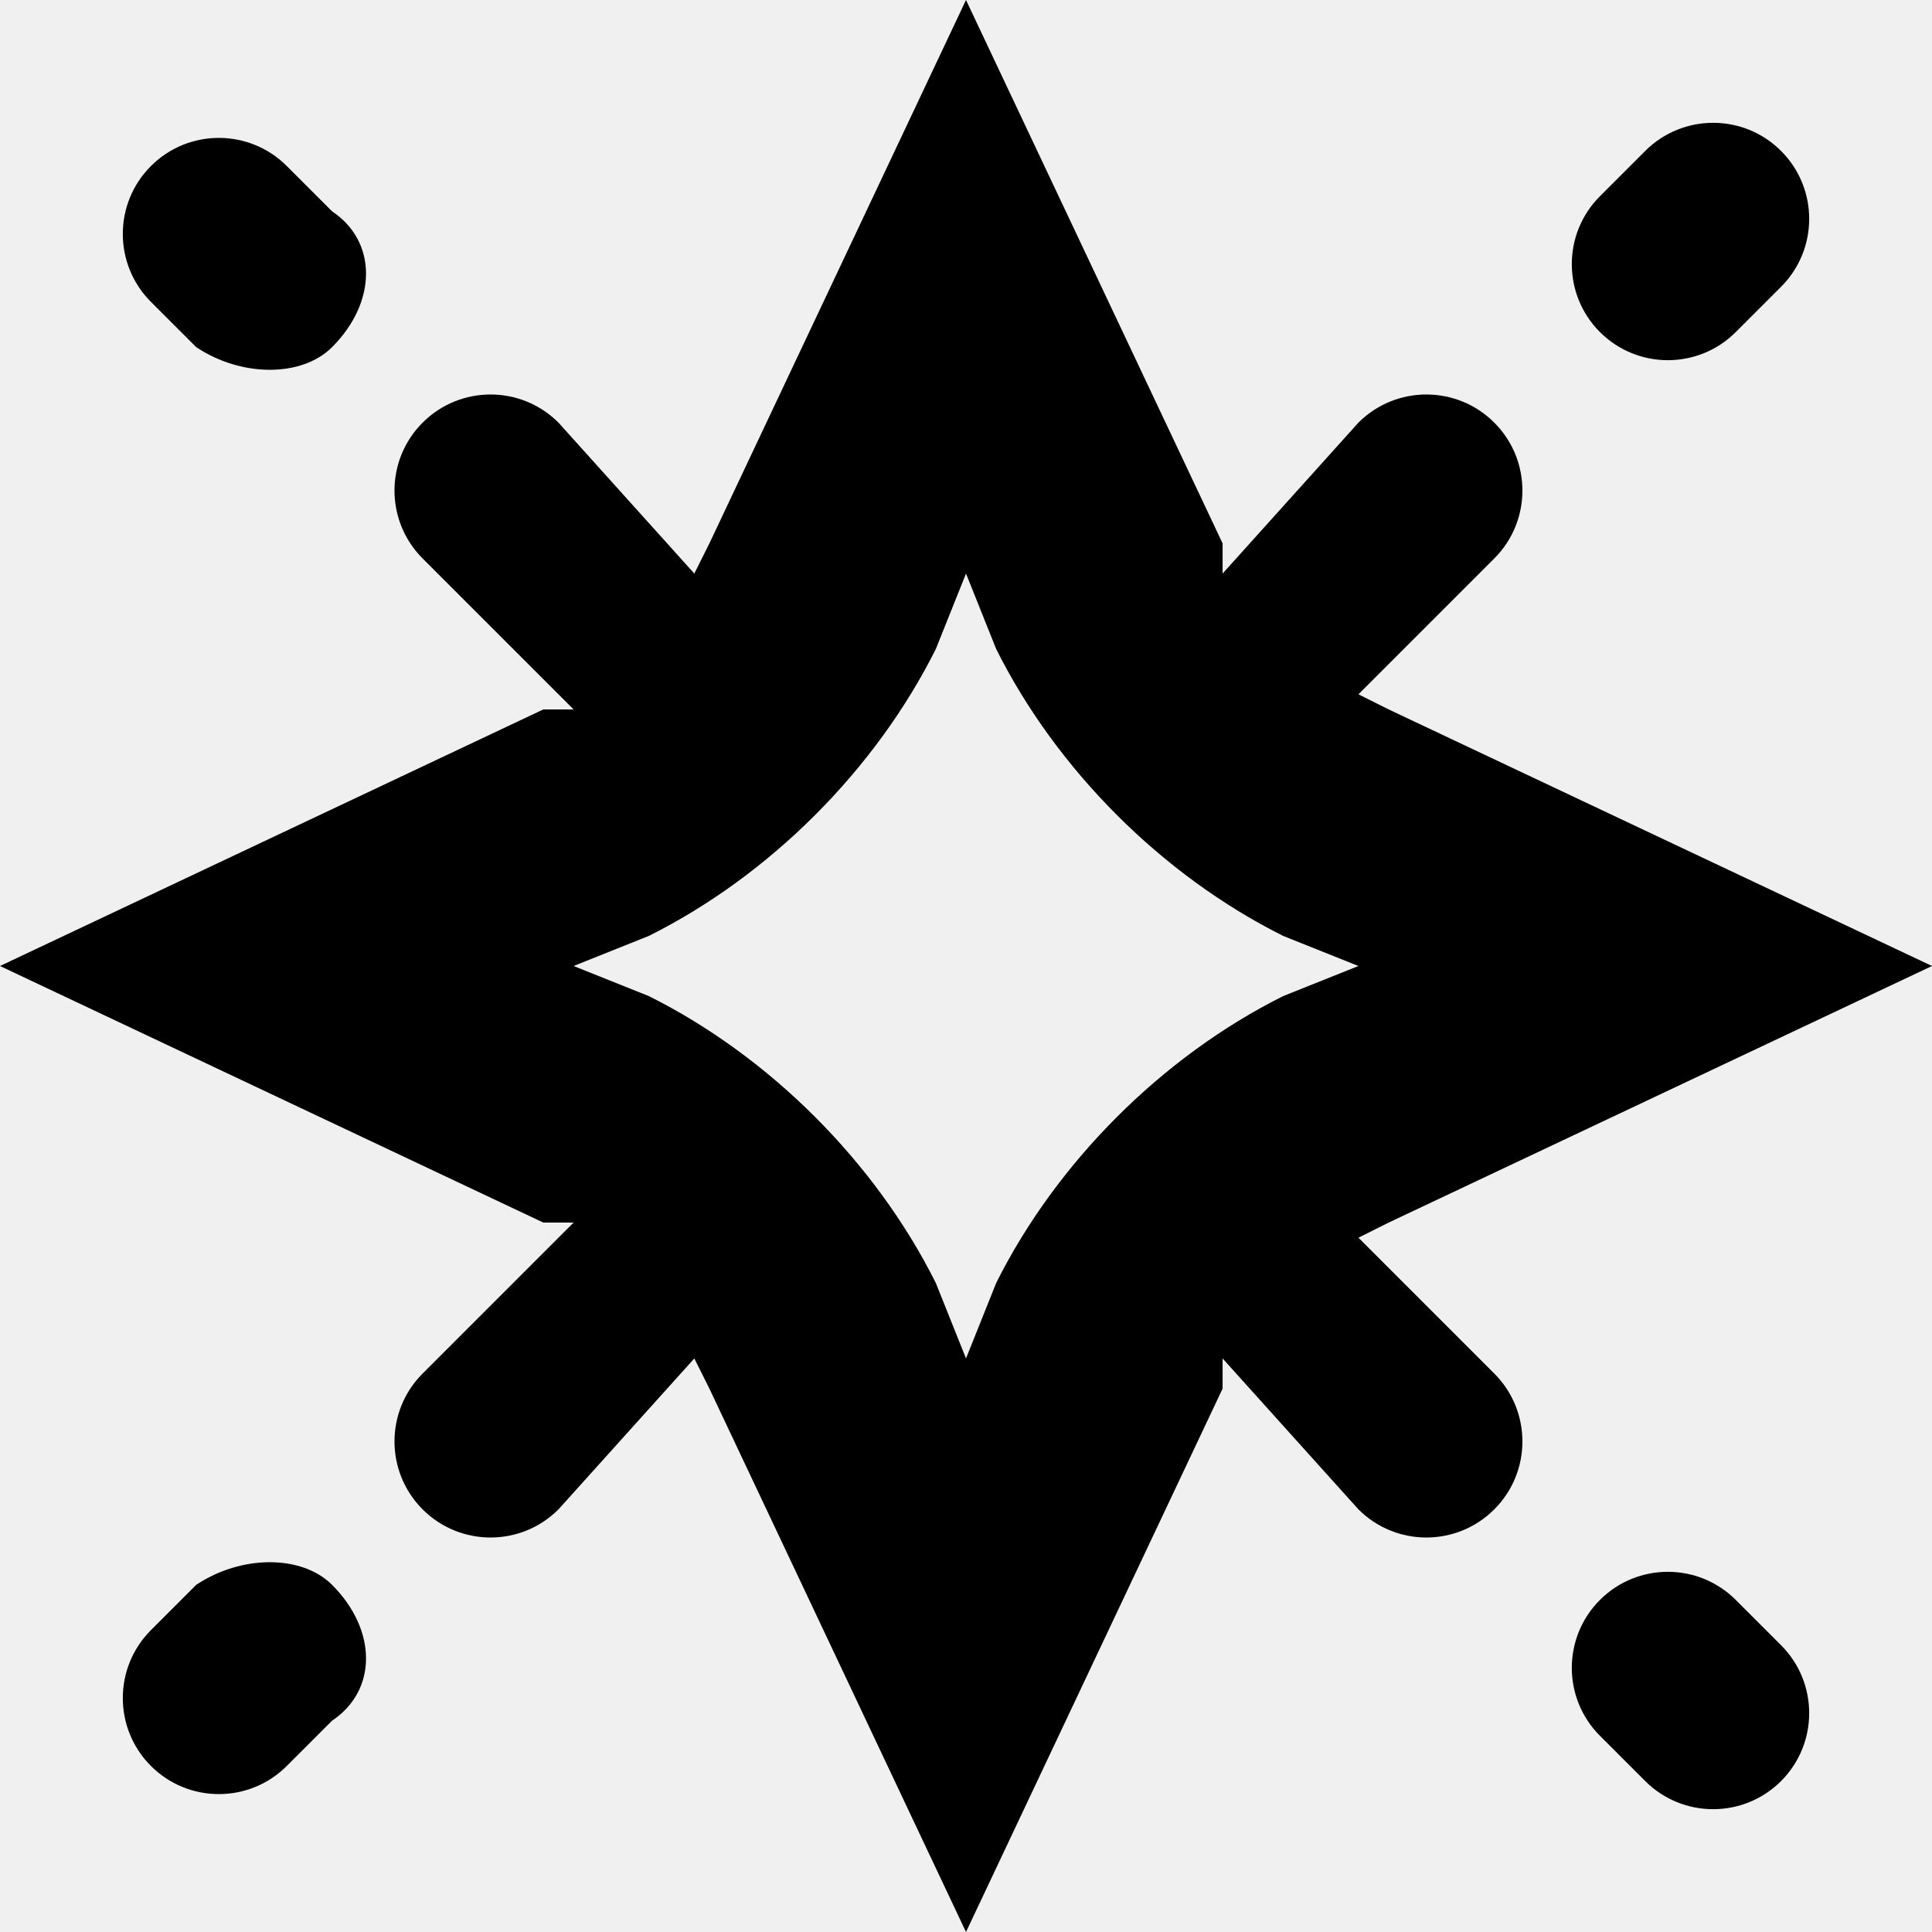
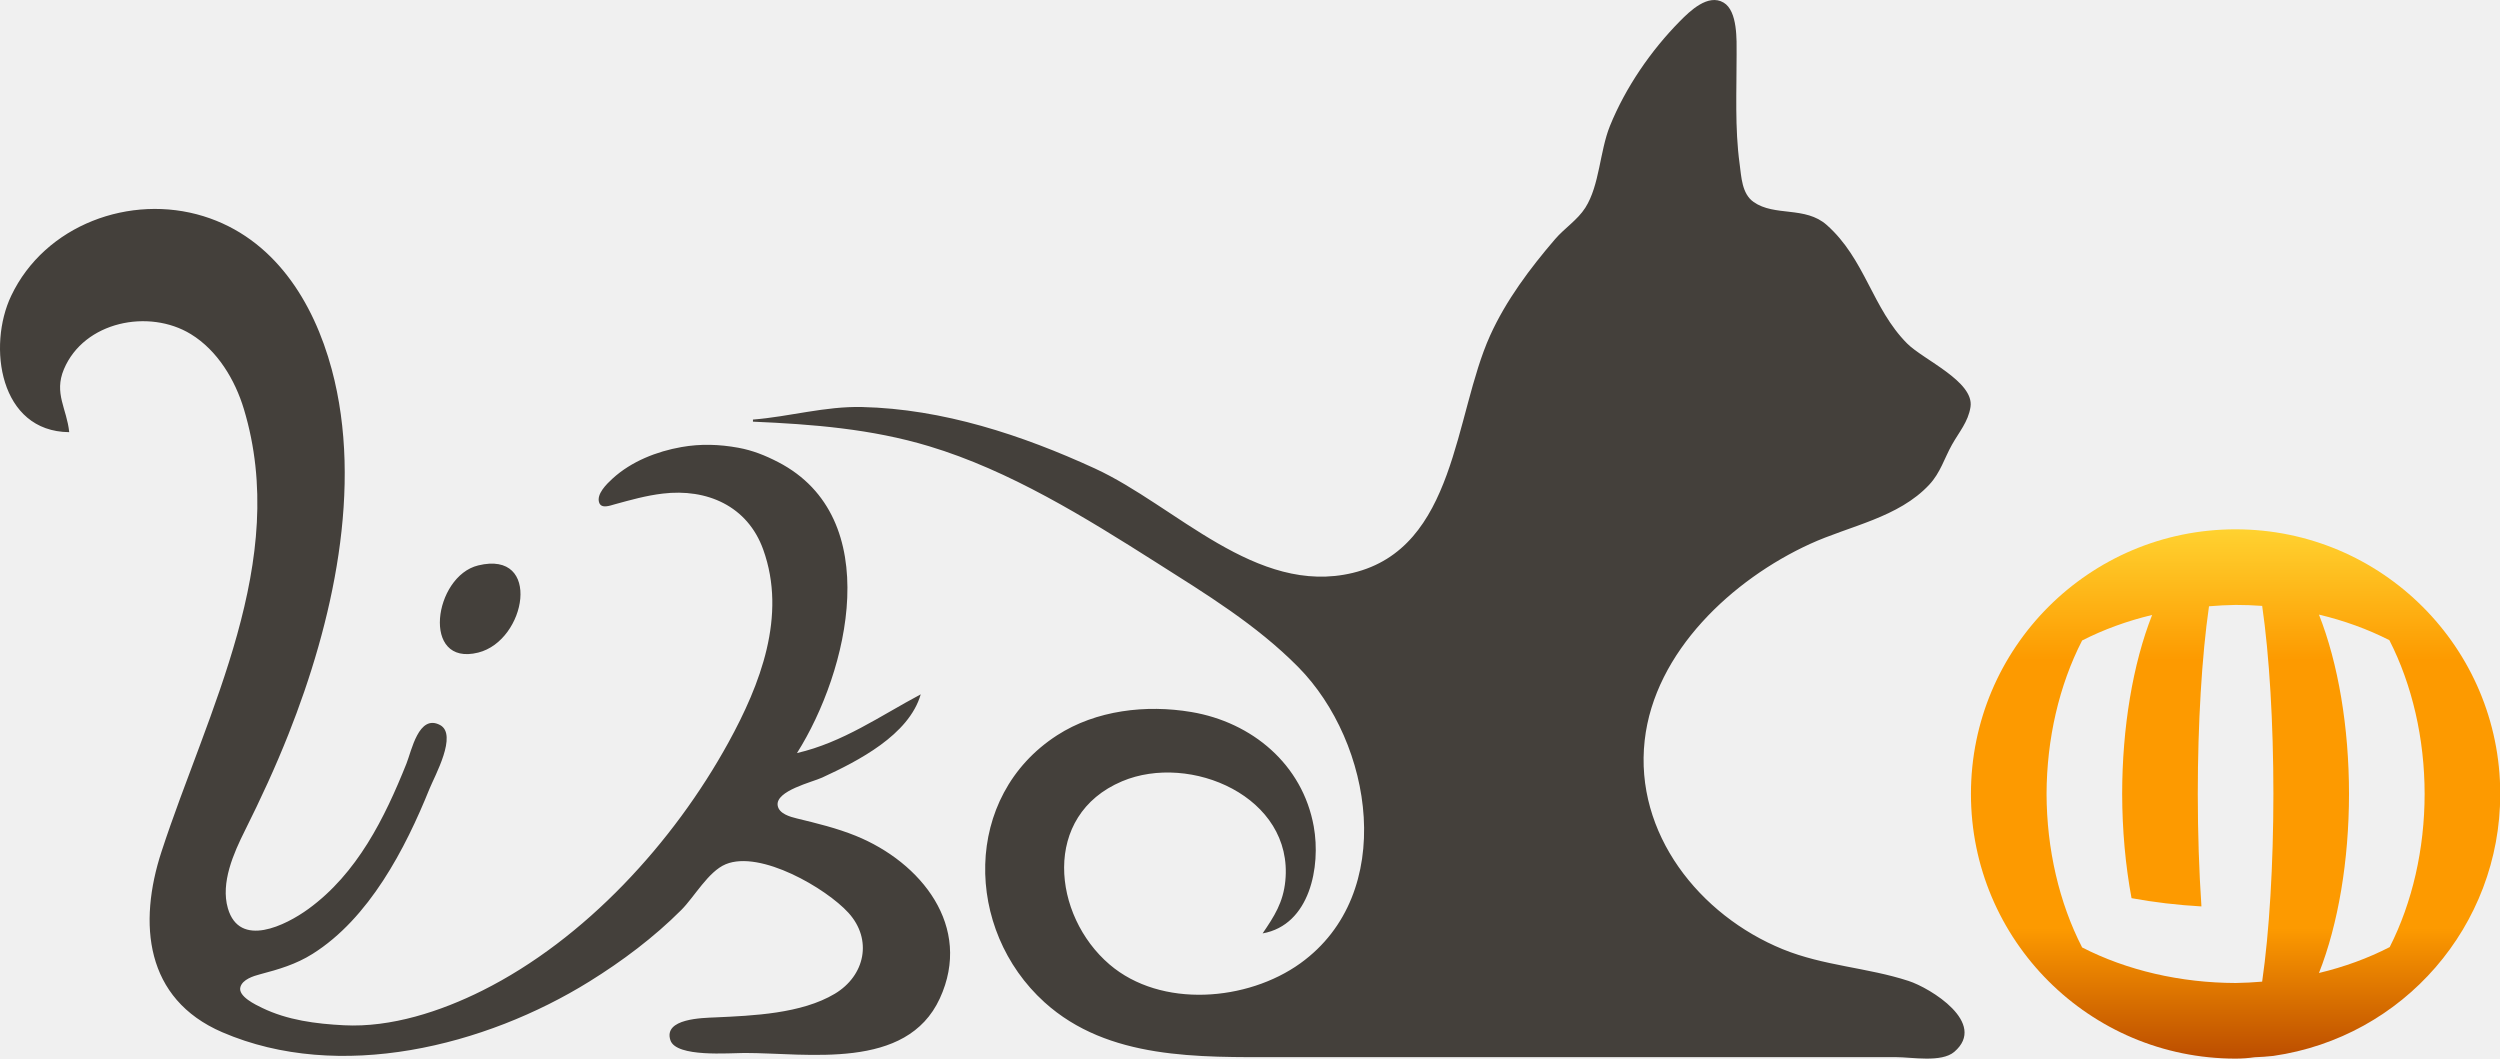
- <svg xmlns="http://www.w3.org/2000/svg" viewBox="0 0 128 128">
-   <path fill-rule="evenodd" d="M81 36 64 0 47 36l-1 2-9-10a6 6 0 0 0-9 9l10 10h-2L0 64l36 17h2L28 91a6 6 0 1 0 9 9l9-10 1 2 17 36 17-36v-2l9 10a6 6 0 1 0 9-9l-9-9 2-1 36-17-36-17-2-1 9-9a6 6 0 1 0-9-9l-9 10v-2Zm-17 2-2 5c-4 8-11 15-19 19l-5 2 5 2c8 4 15 11 19 19l2 5 2-5c4-8 11-15 19-19l5-2-5-2c-8-4-15-11-19-19l-2-5Z" clip-rule="evenodd" />
-   <path d="M118 19a6 6 0 0 0-9-9l-3 3a6 6 0 1 0 9 9l3-3Zm-96 4c-2 2-6 2-9 0l-3-3a6 6 0 1 1 9-9l3 3c3 2 3 6 0 9Zm0 82c-2-2-6-2-9 0l-3 3a6 6 0 1 0 9 9l3-3c3-2 3-6 0-9Zm96 4a6 6 0 0 1-9 9l-3-3a6 6 0 1 1 9-9l3 3Z" />
-   <style>path{fill:#000}@media (prefers-color-scheme:dark){path{fill:#fff}}</style>
+ <svg xmlns="http://www.w3.org/2000/svg" width="1589.3" height="672.99" version="1.1" viewBox="0 0 420.51 178.06">
+   <defs>
+     <linearGradient id="linearGradient33" x1="158.75" x2="158.75" y2="317.5" gradientUnits="userSpaceOnUse">
+       <stop stop-color="#ffd230" offset="0" />
+       <stop stop-color="#fd9a00" offset=".247" />
+       <stop stop-color="#fd9a00" offset=".754" />
+       <stop stop-color="#bb4d00" offset="1" />
+     </linearGradient>
+   </defs>
+   <g transform="translate(105.26 -59.47)">
+     <g transform="translate(-890.74 -285.11)">
+       <path d="m912.13 415.15v0.353c10.053 0.432 19.928 1.211 29.633 4.135 13.512 4.069 26.253 11.965 38.1 19.483 8.418 5.342 16.941 10.526 23.988 17.658 12.569 12.72 16.686 38.083 0.354 49.831-8.873 6.383-23.416 7.624-32.103 0.189-9.593-8.21-11.468-25.067 2.117-30.807 11.452-4.838 28.872 2.6 27.457 16.769-0.361 3.608-1.836 5.914-3.82 8.819 7.978-1.423 9.813-11.263 8.602-17.992-1.877-10.435-10.376-17.531-20.597-19.249-7.573-1.273-16.005-0.326-22.578 3.92-15.897 10.271-15.621 32.686-2.117 44.902 10.726 9.703 25.972 9.232 39.511 9.232h103.72c2.65 0 7.65 0.951 9.797-0.887 5.655-4.84-4.032-10.74-7.681-11.93-6.973-2.273-14.287-2.525-21.167-5.335-14.008-5.72-24.975-19.47-23.225-35.118 1.676-14.978 14.807-27.098 27.811-33.052 6.683-3.06 14.886-4.404 20.075-9.988 1.865-2.006 2.502-4.381 3.8-6.701 1.194-2.134 2.733-3.844 3.119-6.35 0.659-4.285-7.925-7.929-10.666-10.684-5.874-5.904-7.036-14.187-13.52-19.932-3.613-3.201-8.738-1.373-12.296-3.863-1.993-1.395-2.059-4.259-2.357-6.442-0.818-6.012-0.493-12.281-0.503-18.344 0-2.403 0.204-7.341-2.192-8.756-2.617-1.546-5.673 1.438-7.328 3.113-4.889 4.95-9.169 11.175-11.786 17.638-1.717 4.239-1.732 9.973-4.141 13.758-1.315 2.066-3.505 3.441-5.093 5.292-4.208 4.903-8.261 10.305-10.933 16.228-6.04 13.388-5.698 35.71-23.084 39.9-16.269 3.92-29.817-11.329-43.392-17.566-12.221-5.615-25.586-10.024-39.158-10.334-6.237-0.143-12.197 1.622-18.344 2.111m-115.01 2.117c-0.395-3.943-2.608-6.516-0.894-10.583 3.397-8.062 14.324-10.211 21.356-5.903 4.472 2.74 7.429 7.668 8.918 12.606 7.716 25.586-6.104 50.713-13.857 74.436-3.944 12.068-2.799 24.771 10.231 30.384 19.691 8.482 44.215 2.341 61.736-8.534 5.538-3.438 10.844-7.414 15.462-12.032 2.219-2.219 4.548-6.483 7.473-7.698 5.832-2.421 16.904 4.058 20.645 8.171 4.082 4.489 2.799 10.577-2.306 13.624-5.616 3.353-13.745 3.68-20.108 3.969-2.059 0.093-8.764 0.163-7.533 3.846 0.975 2.917 9.94 2.137 12.472 2.137 10.631 0 27.233 3.004 32.843-9.172 5.583-12.116-3.183-22.916-14.146-27.357-3.19-1.292-6.544-2.104-9.878-2.913-1.131-0.274-3.053-0.797-3.252-2.199-0.349-2.469 5.825-3.915 7.485-4.681 6.032-2.783 14.602-7.15 16.581-14.002-6.851 3.647-13.102 8.094-20.814 9.878 8.688-13.766 14.913-39.585-3.175-48.945-2.161-1.118-4.302-1.974-6.703-2.411-3.188-0.58-6.325-0.682-9.525-0.12-4.182 0.734-8.477 2.421-11.636 5.323-0.919 0.845-2.765 2.602-2.225 4.055 0.386 1.039 1.834 0.468 2.572 0.265 2.715-0.745 5.306-1.475 8.114-1.811 7.398-0.885 14.256 2.057 16.901 9.424 3.994 11.123-0.495 22.698-5.858 32.456-9.237 16.81-24.096 33.071-41.383 41.715-6.984 3.492-15.358 6.244-23.283 5.836-4.702-0.242-9.477-0.846-13.758-2.921-1.074-0.52-4.098-1.935-3.664-3.5 0.359-1.296 2.183-1.858 3.312-2.156 3.146-0.83 6.028-1.672 8.819-3.425 9.521-5.979 15.598-17.662 19.685-27.789 0.857-2.123 4.786-9.133 1.754-10.72-3.576-1.872-4.778 4.345-5.634 6.487-3.682 9.205-8.292 18.496-16.51 24.468-3.768 2.738-11.57 6.664-13.533-0.127-1.244-4.302 0.987-9.301 2.863-13.053 2.651-5.303 5.149-10.713 7.337-16.228 7.405-18.663 12.611-41.541 7.268-61.383-3.067-11.388-9.724-22.076-21.573-25.744-12.281-3.801-26.662 1.446-32.343 13.397-4.005 8.425-1.993 22.832 9.765 22.931m68.792 22.413c-7.493 1.821-9.639 17.073 0 14.663 8.102-2.025 10.774-17.281 0-14.663z" fill="#44403b" />
+       <g transform="matrix(.28041 0 0 .28041 1117 433.61)" fill-rule="evenodd">
+         <path d="m158.75 0a158.75 158.75 0 0 0-158.75 158.75 158.75 158.75 0 0 0 158.75 158.75 113.39 158.75 0 0 0 11.418-0.816 158.75 158.75 0 0 0 11.175-0.799 158.75 158.75 0 0 0 136.16-157.13 158.75 158.75 0 0 0-158.75-158.75zm0 45.357a158.75 113.39 0 0 1 15.949 0.58 22.679 158.75 0 0 1 6.729 112.81 22.679 158.75 0 0 1-6.747 112.58 158.75 113.39 0 0 1-15.931 0.814 158.75 113.39 0 0 1-92.059-21.333 113.39 158.75 0 0 1-21.334-92.06 113.39 158.75 0 0 1 21.334-92.059 158.75 113.39 0 0 1 41.992-15.317 68.036 158.75 0 0 0-17.969 107.38 68.036 158.75 0 0 0 5.619 62.505 158.75 68.036 0 0 0 41.93 4.956 22.679 158.75 0 0 1-2.192-67.46 22.679 158.75 0 0 1 6.732-112.58 158.75 113.39 0 0 1 15.946-0.815zm50.009 5.809a158.75 113.39 0 0 1 42.236 15.338 113.39 158.75 0 0 1 21.148 92.246 113.39 158.75 0 0 1-20.95 91.854 158.75 113.39 0 0 1-42.425 15.535 68.036 158.75 0 0 0 18.018-107.39 68.036 158.75 0 0 0-18.027-107.58z" fill="url(#linearGradient33)" />
+         <g display="none">
+           <circle cx="158.75" cy="158.75" r="158.75" opacity=".25" />
+           <rect x="41.687" y="155.08" width="7.34" height="7.34" opacity=".25" />
+           <rect x="313.83" y="155.08" width="7.34" height="7.34" opacity=".25" />
+           <rect x="-3.67" y="155.08" width="7.34" height="7.34" opacity=".25" />
+           <rect x="87.044" y="155.08" width="7.34" height="7.34" opacity=".25" />
+           <rect x="132.4" y="155.08" width="7.34" height="7.34" opacity=".25" />
+           <rect x="177.76" y="155.08" width="7.34" height="7.34" opacity=".25" />
+           <rect x="223.12" y="155.08" width="7.34" height="7.34" opacity=".25" />
+           <rect x="268.47" y="155.08" width="7.34" height="7.34" opacity=".25" />
+           <ellipse cx="158.75" cy="158.75" rx="113.39" ry="158.75" opacity=".25" />
+           <ellipse cx="158.75" cy="158.75" rx="68.036" ry="158.75" opacity=".25" />
+           <ellipse cx="158.75" cy="158.75" rx="22.679" ry="158.75" opacity=".25" />
+           <ellipse transform="rotate(90)" cx="158.75" cy="-158.75" rx="113.39" ry="158.75" opacity=".25" />
+           <ellipse transform="rotate(90)" cx="158.75" cy="-158.75" rx="68.036" ry="158.75" opacity=".25" />
+           <path d="m732.23 563.22a22.679 158.75 0 0 1 22.678 158.75 22.679 158.75 0 0 1-22.678 158.75 68.036 158.75 0 0 0 68.036-158.75 68.036 158.75 0 0 0-68.036-158.75z" display="inline" opacity=".25" />
+           <path d="m732.23 563.22a68.036 158.75 0 0 0-68.036 158.75 68.036 158.75 0 0 0 5.619 62.505 158.75 68.036 0 0 0 41.93 4.956 22.679 158.75 0 0 1-2.192-67.46 22.679 158.75 0 0 1 22.679-158.75z" display="inline" opacity=".25" />
+           <path d="m732.23 563.22a158.75 158.75 0 0 0-158.75 158.75 158.75 113.39 0 0 1 158.75-113.39 158.75 113.39 0 0 1 158.75 113.39 158.75 158.75 0 0 0-158.75-158.75zm158.75 158.75a158.75 113.39 0 0 1-158.75 113.39 158.75 113.39 0 0 1-158.75-113.39 158.75 158.75 0 0 0 158.75 158.75 158.75 158.75 0 0 0 158.75-158.75z" display="inline" opacity=".25" />
+           <path d="m732.23 563.22a113.39 158.75 0 0 1 113.39 158.75 113.39 158.75 0 0 1-113.39 158.75 158.75 158.75 0 0 0 158.75-158.75 158.75 158.75 0 0 0-158.75-158.75zm0 0a158.75 158.75 0 0 0-158.75 158.75 158.75 158.75 0 0 0 158.75 158.75 113.39 158.75 0 0 1-113.39-158.75 113.39 158.75 0 0 1 113.39-158.75z" display="inline" opacity=".25" />
+         </g>
+         <g transform="translate(436.05 3.8965e-5)" display="none">
+           <circle cx="732.22" cy="721.97" r="158.75" display="inline" opacity=".25" />
+           <ellipse cx="732.22" cy="721.97" rx="113.39" ry="158.75" display="inline" opacity=".25" />
+           <ellipse cx="732.22" cy="721.97" rx="68.036" ry="158.75" display="inline" opacity=".25" />
+           <ellipse cx="732.22" cy="721.97" rx="22.679" ry="158.75" display="inline" opacity=".25" />
+           <ellipse transform="rotate(90)" cx="721.97" cy="-732.22" rx="113.39" ry="158.75" display="inline" opacity=".25" />
+           <ellipse transform="rotate(90)" cx="721.97" cy="-732.22" rx="68.036" ry="158.75" display="inline" opacity=".25" />
+         </g>
+         <path d="m1161.9 1043.4a158.75 158.75 0 0 0-158.75 158.75 158.75 158.75 0 0 0 158.75 158.75 113.39 158.75 0 0 0 11.418-0.817 158.75 158.75 0 0 0 11.174-0.799 158.75 158.75 0 0 0 136.16-157.13 158.75 158.75 0 0 0-158.75-158.75zm0 45.357a158.75 113.39 0 0 1 15.949 0.58 22.679 158.75 0 0 1 6.729 112.81 22.679 158.75 0 0 1-6.747 112.58 158.75 113.39 0 0 1-15.931 0.814 158.75 113.39 0 0 1-92.06-21.333 113.39 158.75 0 0 1-21.334-92.06 113.39 158.75 0 0 1 21.334-92.06 158.75 113.39 0 0 1 41.992-15.317 68.036 158.75 0 0 0-17.969 107.38 68.036 158.75 0 0 0 5.619 62.505 158.75 68.036 0 0 0 41.93 4.956 22.679 158.75 0 0 1-2.192-67.46 22.679 158.75 0 0 1 6.732-112.58 158.75 113.39 0 0 1 15.946-0.815zm50.009 5.809a158.75 113.39 0 0 1 42.236 15.338 113.39 158.75 0 0 1 21.148 92.246 113.39 158.75 0 0 1-20.95 91.854 158.75 113.39 0 0 1-42.425 15.535 68.036 158.75 0 0 0 18.018-107.39 68.036 158.75 0 0 0-18.027-107.58z" display="none" opacity=".25" />
+       </g>
+     </g>
+   </g>
</svg>
